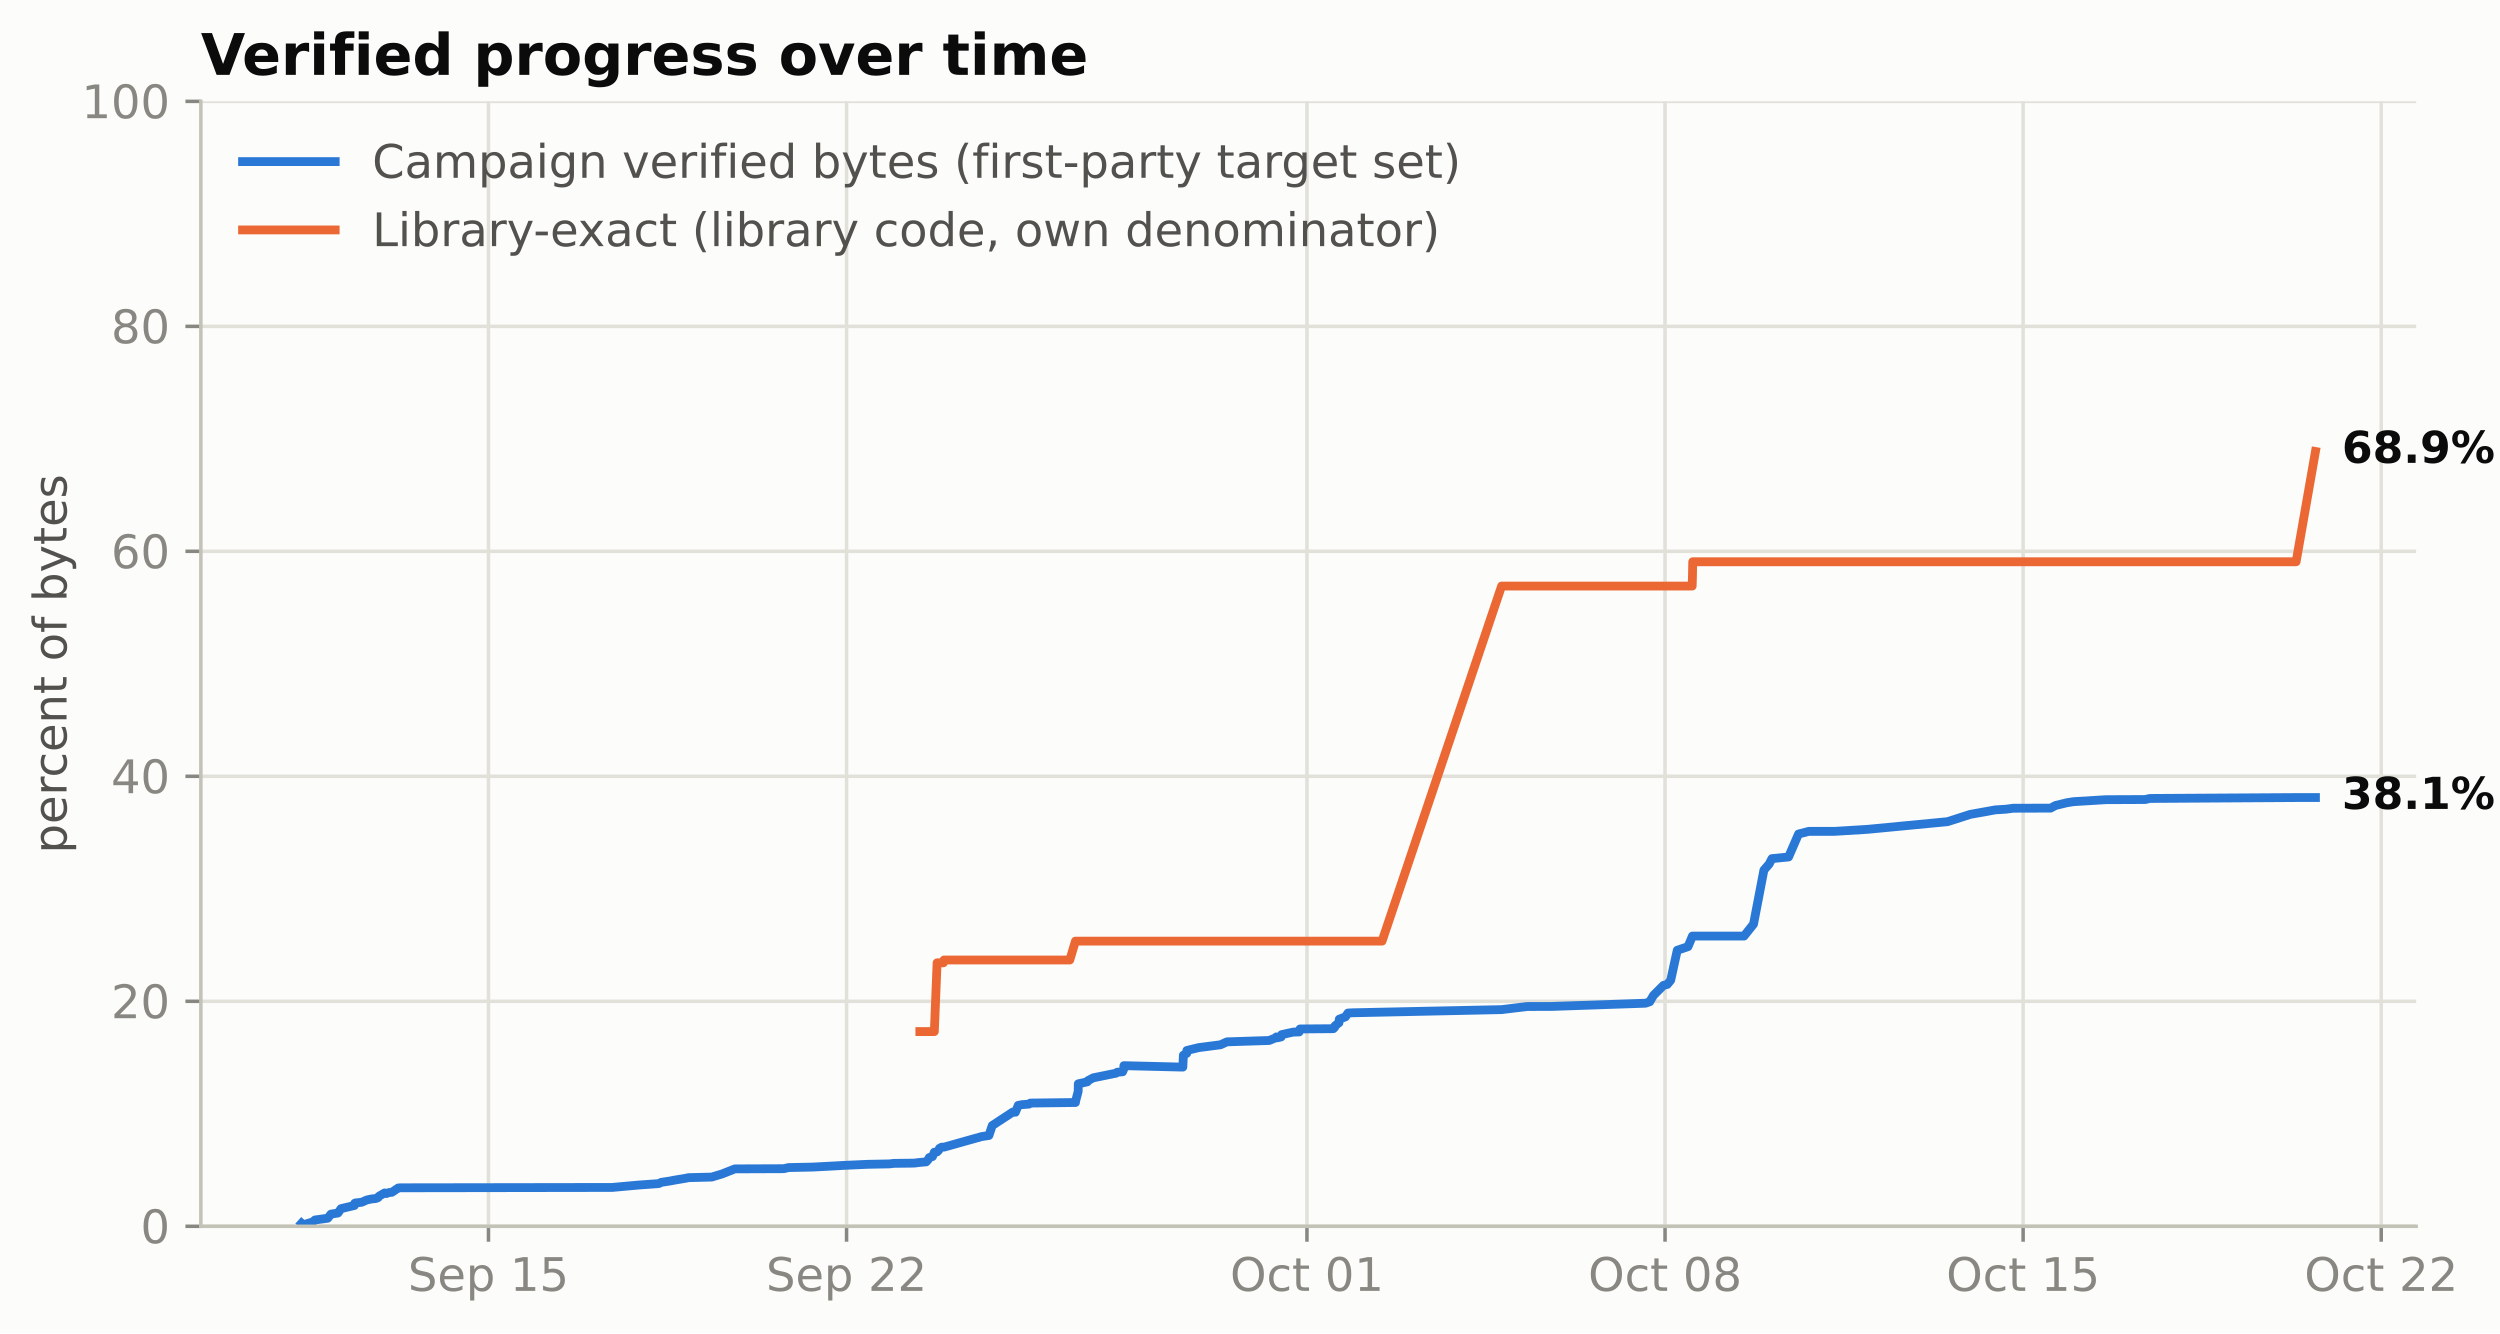
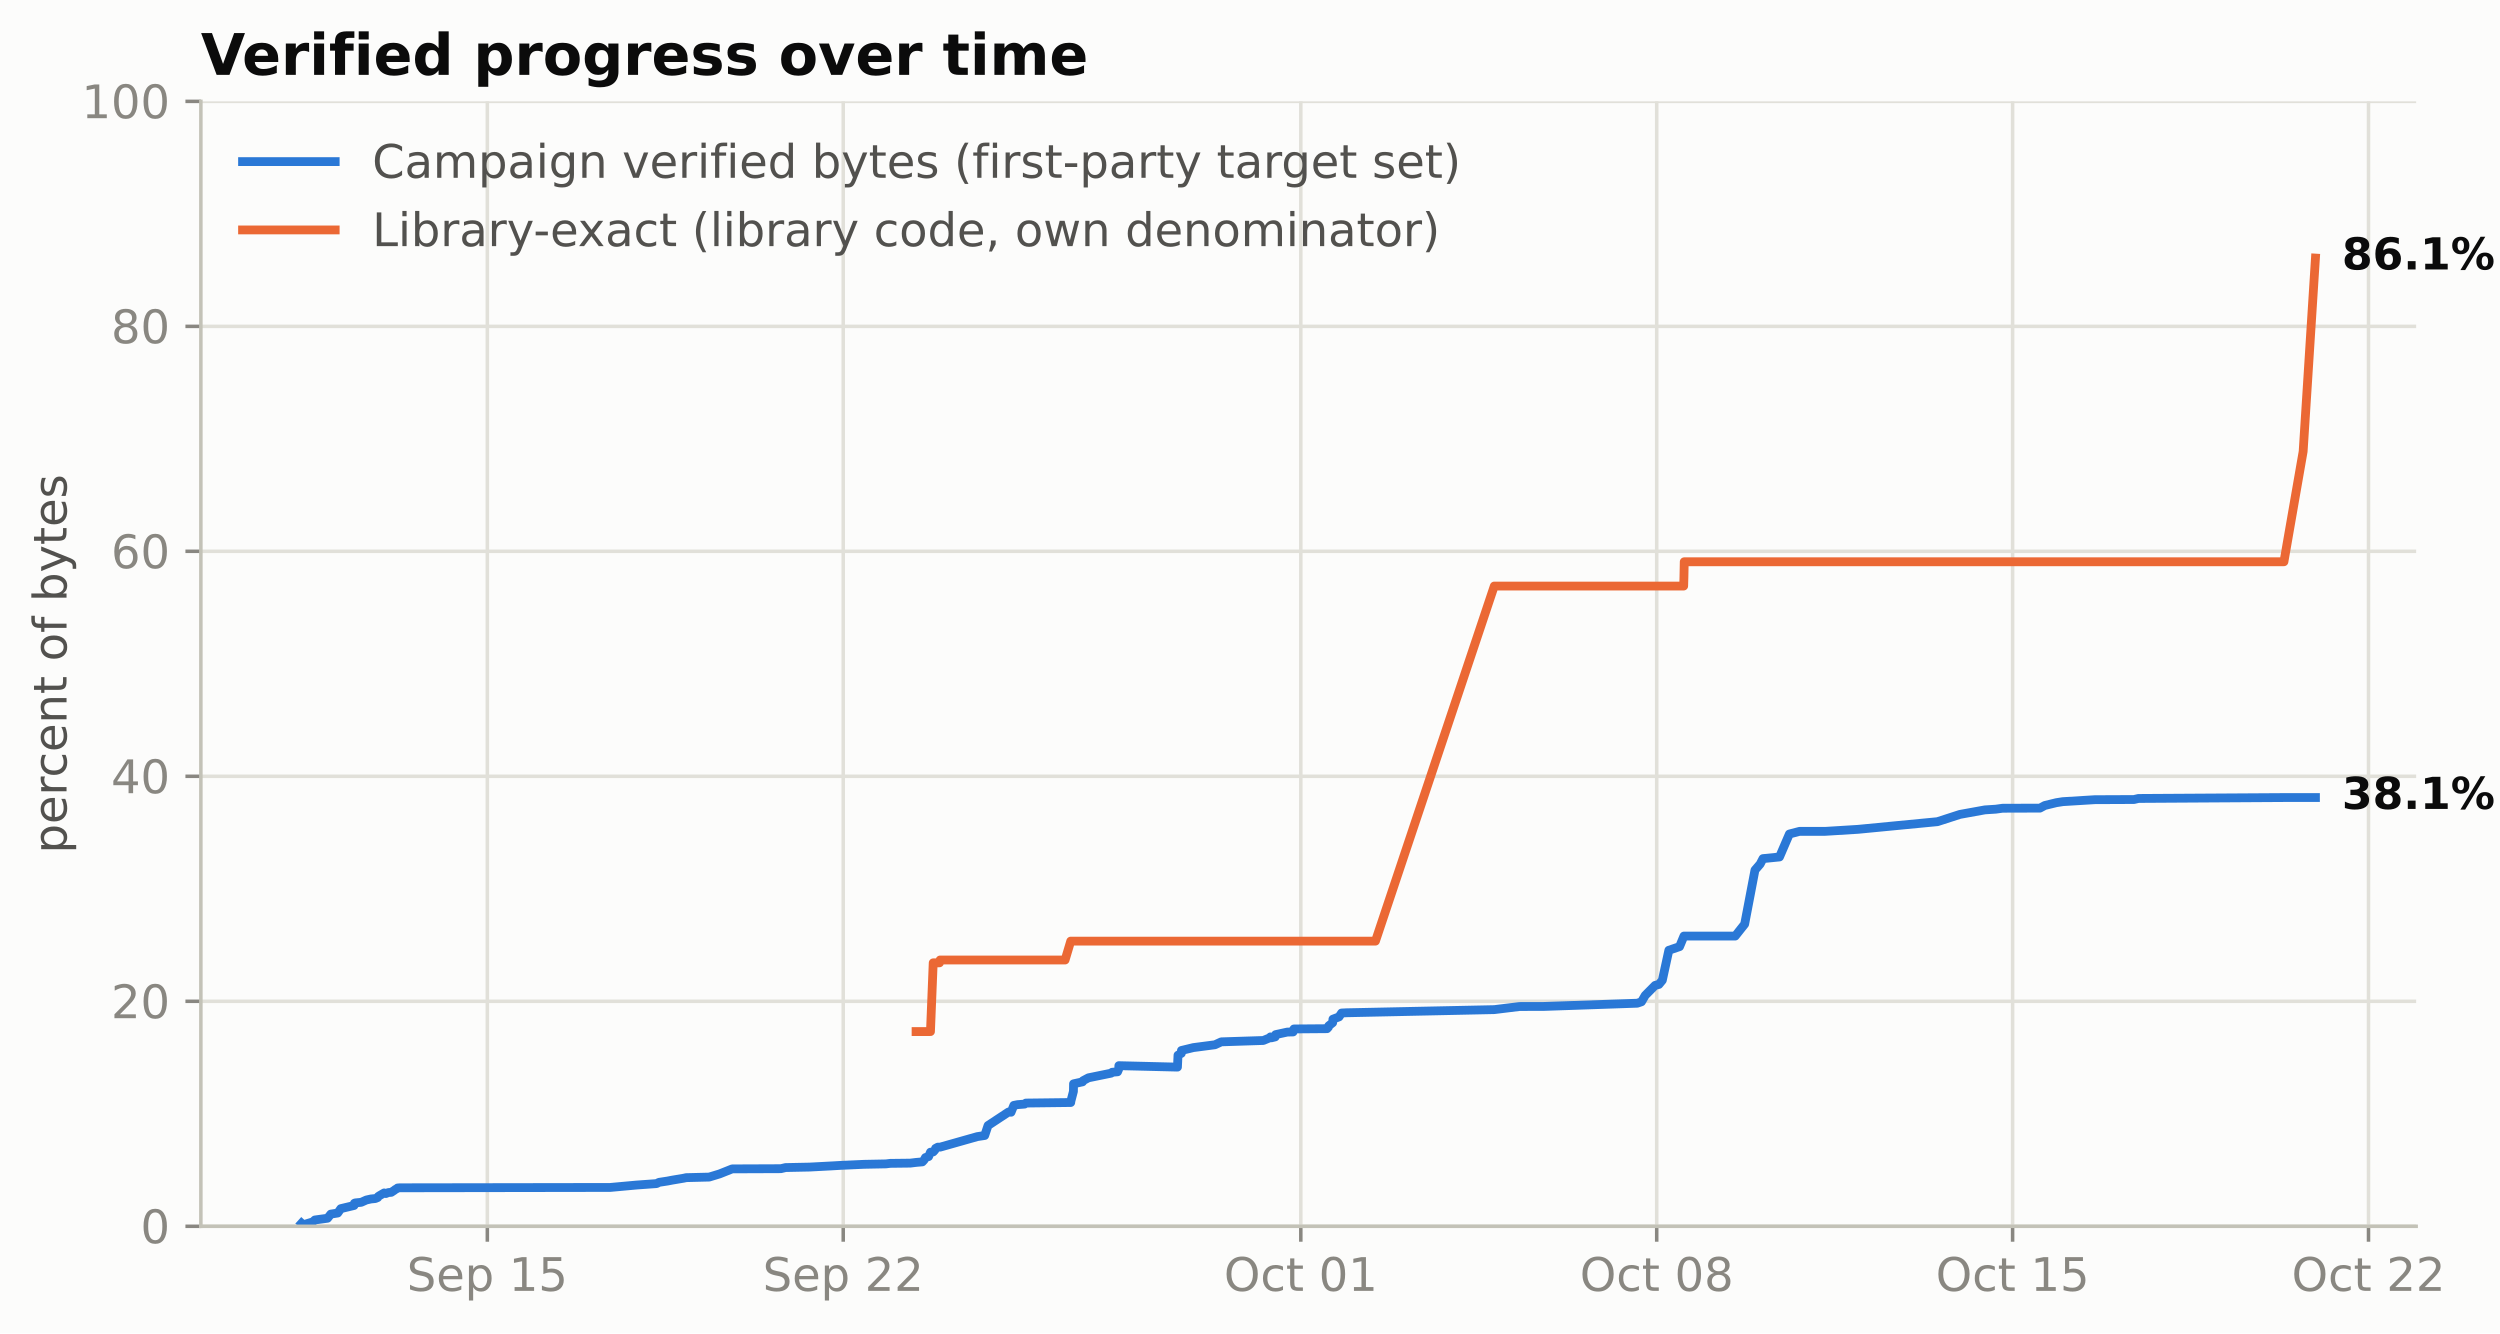
<svg xmlns="http://www.w3.org/2000/svg" xmlns:xlink="http://www.w3.org/1999/xlink" width="566.745pt" height="302.26pt" viewBox="0 0 566.745 302.26" version="1.1">
  <defs>
    <style type="text/css">*{stroke-linejoin: round; stroke-linecap: butt}</style>
  </defs>
  <g id="figure_1">
    <g id="patch_1">
      <path d="M 0 302.26  L 566.745 302.26  L 566.745 0  L 0 0  z " style="fill: #fcfcfb" />
    </g>
    <g id="axes_1">
      <g id="patch_2">
        <path d="M 45.536 278  L 547.736 278  L 547.736 22.976  L 45.536 22.976  z " style="fill: #fcfcfb" />
      </g>
      <g id="matplotlib.axis_1">
        <g id="xtick_1">
          <g id="line2d_1">
-             <path d="M 110.736 278  L 110.736 22.976  " clip-path="url(#pf7d3f120eb)" style="fill: none; stroke: #e1e0d9; stroke-width: 0.8; stroke-linecap: square" />
+             <path d="M 110.477 278  L 110.477 22.976  " clip-path="url(#pf7d3f120eb)" style="fill: none; stroke: #e1e0d9; stroke-width: 0.8; stroke-linecap: square" />
          </g>
          <g id="line2d_2">
            <defs>
              <path id="mc9588ca993" d="M 0 0  L 0 3.5  " style="stroke: #898781; stroke-width: 0.8" />
            </defs>
            <g>
-               <use xlink:href="#mc9588ca993" x="110.736" y="278" style="fill: #898781; stroke: #898781; stroke-width: 0.8" />
+               <use xlink:href="#mc9588ca993" x="110.477" y="278" style="fill: #898781; stroke: #898781; stroke-width: 0.8" />
            </g>
          </g>
          <g id="text_1">
-             <text style="font-size: 10.5px; font-family: 'Segoe UI', 'DejaVu Sans', 'Bitstream Vera Sans', 'Computer Modern Sans Serif', 'Lucida Grande', 'Verdana', 'Geneva', 'Lucid', 'Arial', 'Helvetica', 'Avant Garde', sans-serif; text-anchor: middle; fill: #898781" x="110.736" y="292.645" transform="rotate(-0 110.7355 292.6447)">Sep 15</text>
+             <text style="font-size: 10.5px; font-family: 'Segoe UI', 'DejaVu Sans', 'Bitstream Vera Sans', 'Computer Modern Sans Serif', 'Lucida Grande', 'Verdana', 'Geneva', 'Lucid', 'Arial', 'Helvetica', 'Avant Garde', sans-serif; text-anchor: middle; fill: #898781" x="110.477" y="292.645" transform="rotate(-0 110.4766 292.6447)">Sep 15</text>
          </g>
        </g>
        <g id="xtick_2">
          <g id="line2d_3">
-             <path d="M 191.913 278  L 191.913 22.976  " clip-path="url(#pf7d3f120eb)" style="fill: none; stroke: #e1e0d9; stroke-width: 0.8; stroke-linecap: square" />
+             <path d="M 191.158 278  L 191.158 22.976  " clip-path="url(#pf7d3f120eb)" style="fill: none; stroke: #e1e0d9; stroke-width: 0.8; stroke-linecap: square" />
          </g>
          <g id="line2d_4">
            <g>
-               <use xlink:href="#mc9588ca993" x="191.913" y="278" style="fill: #898781; stroke: #898781; stroke-width: 0.8" />
+               <use xlink:href="#mc9588ca993" x="191.158" y="278" style="fill: #898781; stroke: #898781; stroke-width: 0.8" />
            </g>
          </g>
          <g id="text_2">
-             <text style="font-size: 10.5px; font-family: 'Segoe UI', 'DejaVu Sans', 'Bitstream Vera Sans', 'Computer Modern Sans Serif', 'Lucida Grande', 'Verdana', 'Geneva', 'Lucid', 'Arial', 'Helvetica', 'Avant Garde', sans-serif; text-anchor: middle; fill: #898781" x="191.913" y="292.645" transform="rotate(-0 191.9131 292.6447)">Sep 22</text>
+             <text style="font-size: 10.5px; font-family: 'Segoe UI', 'DejaVu Sans', 'Bitstream Vera Sans', 'Computer Modern Sans Serif', 'Lucida Grande', 'Verdana', 'Geneva', 'Lucid', 'Arial', 'Helvetica', 'Avant Garde', sans-serif; text-anchor: middle; fill: #898781" x="191.158" y="292.645" transform="rotate(-0 191.1579 292.6447)">Sep 22</text>
          </g>
        </g>
        <g id="xtick_3">
          <g id="line2d_5">
-             <path d="M 296.284 278  L 296.284 22.976  " clip-path="url(#pf7d3f120eb)" style="fill: none; stroke: #e1e0d9; stroke-width: 0.8; stroke-linecap: square" />
+             <path d="M 294.891 278  L 294.891 22.976  " clip-path="url(#pf7d3f120eb)" style="fill: none; stroke: #e1e0d9; stroke-width: 0.8; stroke-linecap: square" />
          </g>
          <g id="line2d_6">
            <g>
-               <use xlink:href="#mc9588ca993" x="296.284" y="278" style="fill: #898781; stroke: #898781; stroke-width: 0.8" />
+               <use xlink:href="#mc9588ca993" x="294.891" y="278" style="fill: #898781; stroke: #898781; stroke-width: 0.8" />
            </g>
          </g>
          <g id="text_3">
-             <text style="font-size: 10.5px; font-family: 'Segoe UI', 'DejaVu Sans', 'Bitstream Vera Sans', 'Computer Modern Sans Serif', 'Lucida Grande', 'Verdana', 'Geneva', 'Lucid', 'Arial', 'Helvetica', 'Avant Garde', sans-serif; text-anchor: middle; fill: #898781" x="296.284" y="292.645" transform="rotate(-0 296.2842 292.6447)">Oct 01</text>
+             <text style="font-size: 10.5px; font-family: 'Segoe UI', 'DejaVu Sans', 'Bitstream Vera Sans', 'Computer Modern Sans Serif', 'Lucida Grande', 'Verdana', 'Geneva', 'Lucid', 'Arial', 'Helvetica', 'Avant Garde', sans-serif; text-anchor: middle; fill: #898781" x="294.891" y="292.645" transform="rotate(-0 294.8911 292.6447)">Oct 01</text>
          </g>
        </g>
        <g id="xtick_4">
          <g id="line2d_7">
-             <path d="M 377.462 278  L 377.462 22.976  " clip-path="url(#pf7d3f120eb)" style="fill: none; stroke: #e1e0d9; stroke-width: 0.8; stroke-linecap: square" />
+             <path d="M 375.573 278  L 375.573 22.976  " clip-path="url(#pf7d3f120eb)" style="fill: none; stroke: #e1e0d9; stroke-width: 0.8; stroke-linecap: square" />
          </g>
          <g id="line2d_8">
            <g>
-               <use xlink:href="#mc9588ca993" x="377.462" y="278" style="fill: #898781; stroke: #898781; stroke-width: 0.8" />
+               <use xlink:href="#mc9588ca993" x="375.573" y="278" style="fill: #898781; stroke: #898781; stroke-width: 0.8" />
            </g>
          </g>
          <g id="text_4">
-             <text style="font-size: 10.5px; font-family: 'Segoe UI', 'DejaVu Sans', 'Bitstream Vera Sans', 'Computer Modern Sans Serif', 'Lucida Grande', 'Verdana', 'Geneva', 'Lucid', 'Arial', 'Helvetica', 'Avant Garde', sans-serif; text-anchor: middle; fill: #898781" x="377.462" y="292.645" transform="rotate(-0 377.4617 292.6447)">Oct 08</text>
+             <text style="font-size: 10.5px; font-family: 'Segoe UI', 'DejaVu Sans', 'Bitstream Vera Sans', 'Computer Modern Sans Serif', 'Lucida Grande', 'Verdana', 'Geneva', 'Lucid', 'Arial', 'Helvetica', 'Avant Garde', sans-serif; text-anchor: middle; fill: #898781" x="375.573" y="292.645" transform="rotate(-0 375.5725 292.6447)">Oct 08</text>
          </g>
        </g>
        <g id="xtick_5">
          <g id="line2d_9">
-             <path d="M 458.639 278  L 458.639 22.976  " clip-path="url(#pf7d3f120eb)" style="fill: none; stroke: #e1e0d9; stroke-width: 0.8; stroke-linecap: square" />
+             <path d="M 456.254 278  L 456.254 22.976  " clip-path="url(#pf7d3f120eb)" style="fill: none; stroke: #e1e0d9; stroke-width: 0.8; stroke-linecap: square" />
          </g>
          <g id="line2d_10">
            <g>
-               <use xlink:href="#mc9588ca993" x="458.639" y="278" style="fill: #898781; stroke: #898781; stroke-width: 0.8" />
+               <use xlink:href="#mc9588ca993" x="456.254" y="278" style="fill: #898781; stroke: #898781; stroke-width: 0.8" />
            </g>
          </g>
          <g id="text_5">
-             <text style="font-size: 10.5px; font-family: 'Segoe UI', 'DejaVu Sans', 'Bitstream Vera Sans', 'Computer Modern Sans Serif', 'Lucida Grande', 'Verdana', 'Geneva', 'Lucid', 'Arial', 'Helvetica', 'Avant Garde', sans-serif; text-anchor: middle; fill: #898781" x="458.639" y="292.645" transform="rotate(-0 458.6392 292.6447)">Oct 15</text>
+             <text style="font-size: 10.5px; font-family: 'Segoe UI', 'DejaVu Sans', 'Bitstream Vera Sans', 'Computer Modern Sans Serif', 'Lucida Grande', 'Verdana', 'Geneva', 'Lucid', 'Arial', 'Helvetica', 'Avant Garde', sans-serif; text-anchor: middle; fill: #898781" x="456.254" y="292.645" transform="rotate(-0 456.2539 292.6447)">Oct 15</text>
          </g>
        </g>
        <g id="xtick_6">
          <g id="line2d_11">
-             <path d="M 539.817 278  L 539.817 22.976  " clip-path="url(#pf7d3f120eb)" style="fill: none; stroke: #e1e0d9; stroke-width: 0.8; stroke-linecap: square" />
+             <path d="M 536.935 278  L 536.935 22.976  " clip-path="url(#pf7d3f120eb)" style="fill: none; stroke: #e1e0d9; stroke-width: 0.8; stroke-linecap: square" />
          </g>
          <g id="line2d_12">
            <g>
-               <use xlink:href="#mc9588ca993" x="539.817" y="278" style="fill: #898781; stroke: #898781; stroke-width: 0.8" />
+               <use xlink:href="#mc9588ca993" x="536.935" y="278" style="fill: #898781; stroke: #898781; stroke-width: 0.8" />
            </g>
          </g>
          <g id="text_6">
-             <text style="font-size: 10.5px; font-family: 'Segoe UI', 'DejaVu Sans', 'Bitstream Vera Sans', 'Computer Modern Sans Serif', 'Lucida Grande', 'Verdana', 'Geneva', 'Lucid', 'Arial', 'Helvetica', 'Avant Garde', sans-serif; text-anchor: middle; fill: #898781" x="539.817" y="292.645" transform="rotate(-0 539.8167 292.6447)">Oct 22</text>
+             <text style="font-size: 10.5px; font-family: 'Segoe UI', 'DejaVu Sans', 'Bitstream Vera Sans', 'Computer Modern Sans Serif', 'Lucida Grande', 'Verdana', 'Geneva', 'Lucid', 'Arial', 'Helvetica', 'Avant Garde', sans-serif; text-anchor: middle; fill: #898781" x="536.935" y="292.645" transform="rotate(-0 536.9353 292.6447)">Oct 22</text>
          </g>
        </g>
      </g>
      <g id="matplotlib.axis_2">
        <g id="ytick_1">
          <g id="line2d_13">
            <path d="M 45.536 278  L 547.736 278  " clip-path="url(#pf7d3f120eb)" style="fill: none; stroke: #e1e0d9; stroke-width: 0.8; stroke-linecap: square" />
          </g>
          <g id="line2d_14">
            <defs>
              <path id="mee49852863" d="M 0 0  L -3.5 0  " style="stroke: #898781; stroke-width: 0.8" />
            </defs>
            <g>
              <use xlink:href="#mee49852863" x="45.536" y="278" style="fill: #898781; stroke: #898781; stroke-width: 0.8" />
            </g>
          </g>
          <g id="text_7">
            <text style="font-size: 10.5px; font-family: 'Segoe UI', 'DejaVu Sans', 'Bitstream Vera Sans', 'Computer Modern Sans Serif', 'Lucida Grande', 'Verdana', 'Geneva', 'Lucid', 'Arial', 'Helvetica', 'Avant Garde', sans-serif; text-anchor: end; fill: #898781" x="38.536" y="281.823" transform="rotate(-0 38.53609 281.8225)">0</text>
          </g>
        </g>
        <g id="ytick_2">
          <g id="line2d_15">
            <path d="M 45.536 226.996  L 547.736 226.996  " clip-path="url(#pf7d3f120eb)" style="fill: none; stroke: #e1e0d9; stroke-width: 0.8; stroke-linecap: square" />
          </g>
          <g id="line2d_16">
            <g>
              <use xlink:href="#mee49852863" x="45.536" y="226.996" style="fill: #898781; stroke: #898781; stroke-width: 0.8" />
            </g>
          </g>
          <g id="text_8">
            <text style="font-size: 10.5px; font-family: 'Segoe UI', 'DejaVu Sans', 'Bitstream Vera Sans', 'Computer Modern Sans Serif', 'Lucida Grande', 'Verdana', 'Geneva', 'Lucid', 'Arial', 'Helvetica', 'Avant Garde', sans-serif; text-anchor: end; fill: #898781" x="38.536" y="230.818" transform="rotate(-0 38.53609 230.8177)">20</text>
          </g>
        </g>
        <g id="ytick_3">
          <g id="line2d_17">
            <path d="M 45.536 175.991  L 547.736 175.991  " clip-path="url(#pf7d3f120eb)" style="fill: none; stroke: #e1e0d9; stroke-width: 0.8; stroke-linecap: square" />
          </g>
          <g id="line2d_18">
            <g>
              <use xlink:href="#mee49852863" x="45.536" y="175.991" style="fill: #898781; stroke: #898781; stroke-width: 0.8" />
            </g>
          </g>
          <g id="text_9">
            <text style="font-size: 10.5px; font-family: 'Segoe UI', 'DejaVu Sans', 'Bitstream Vera Sans', 'Computer Modern Sans Serif', 'Lucida Grande', 'Verdana', 'Geneva', 'Lucid', 'Arial', 'Helvetica', 'Avant Garde', sans-serif; text-anchor: end; fill: #898781" x="38.536" y="179.813" transform="rotate(-0 38.53609 179.813)">40</text>
          </g>
        </g>
        <g id="ytick_4">
          <g id="line2d_19">
            <path d="M 45.536 124.986  L 547.736 124.986  " clip-path="url(#pf7d3f120eb)" style="fill: none; stroke: #e1e0d9; stroke-width: 0.8; stroke-linecap: square" />
          </g>
          <g id="line2d_20">
            <g>
              <use xlink:href="#mee49852863" x="45.536" y="124.986" style="fill: #898781; stroke: #898781; stroke-width: 0.8" />
            </g>
          </g>
          <g id="text_10">
            <text style="font-size: 10.5px; font-family: 'Segoe UI', 'DejaVu Sans', 'Bitstream Vera Sans', 'Computer Modern Sans Serif', 'Lucida Grande', 'Verdana', 'Geneva', 'Lucid', 'Arial', 'Helvetica', 'Avant Garde', sans-serif; text-anchor: end; fill: #898781" x="38.536" y="128.808" transform="rotate(-0 38.53609 128.8082)">60</text>
          </g>
        </g>
        <g id="ytick_5">
          <g id="line2d_21">
            <path d="M 45.536 73.981  L 547.736 73.981  " clip-path="url(#pf7d3f120eb)" style="fill: none; stroke: #e1e0d9; stroke-width: 0.8; stroke-linecap: square" />
          </g>
          <g id="line2d_22">
            <g>
              <use xlink:href="#mee49852863" x="45.536" y="73.981" style="fill: #898781; stroke: #898781; stroke-width: 0.8" />
            </g>
          </g>
          <g id="text_11">
            <text style="font-size: 10.5px; font-family: 'Segoe UI', 'DejaVu Sans', 'Bitstream Vera Sans', 'Computer Modern Sans Serif', 'Lucida Grande', 'Verdana', 'Geneva', 'Lucid', 'Arial', 'Helvetica', 'Avant Garde', sans-serif; text-anchor: end; fill: #898781" x="38.536" y="77.803" transform="rotate(-0 38.53609 77.80335)">80</text>
          </g>
        </g>
        <g id="ytick_6">
          <g id="line2d_23">
            <path d="M 45.536 22.976  L 547.736 22.976  " clip-path="url(#pf7d3f120eb)" style="fill: none; stroke: #e1e0d9; stroke-width: 0.8; stroke-linecap: square" />
          </g>
          <g id="line2d_24">
            <g>
              <use xlink:href="#mee49852863" x="45.536" y="22.976" style="fill: #898781; stroke: #898781; stroke-width: 0.8" />
            </g>
          </g>
          <g id="text_12">
            <text style="font-size: 10.5px; font-family: 'Segoe UI', 'DejaVu Sans', 'Bitstream Vera Sans', 'Computer Modern Sans Serif', 'Lucida Grande', 'Verdana', 'Geneva', 'Lucid', 'Arial', 'Helvetica', 'Avant Garde', sans-serif; text-anchor: end; fill: #898781" x="38.536" y="26.799" transform="rotate(-0 38.53609 26.79855)">100</text>
          </g>
        </g>
        <g id="text_13">
          <text style="font-size: 10.5px; font-family: 'Segoe UI', 'DejaVu Sans', 'Bitstream Vera Sans', 'Computer Modern Sans Serif', 'Lucida Grande', 'Verdana', 'Geneva', 'Lucid', 'Arial', 'Helvetica', 'Avant Garde', sans-serif; text-anchor: middle; fill: #52514e" x="15.085" y="150.488" transform="rotate(-90 15.08484 150.4884)">percent of bytes</text>
        </g>
      </g>
      <g id="line2d_25">
-         <path d="M 68.363 277.312  L 68.775 277.682  L 68.881 277.615  L 70.948 276.993  L 71.401 276.565  L 74.291 276.172  L 75.034 275.236  L 76.614 274.989  L 77.317 273.997  L 80.341 273.28  L 80.416 272.775  L 80.585 272.701  L 81.973 272.561  L 83.139 272.038  L 84.189 271.806  L 85.182 271.706  L 85.723 271.487  L 85.858 271.237  L 86.133 271.054  L 87.205 270.436  L 87.594 270.574  L 88.165 270.35  L 88.817 270.299  L 89.577 269.799  L 89.656 269.704  L 90.17 269.429  L 90.26 269.319  L 90.763 269.271  L 138.773 269.192  L 144.749 268.649  L 149.363 268.317  L 149.885 268.037  L 151.835 267.741  L 152.839 267.547  L 155.561 267.09  L 156.099 266.971  L 161.339 266.841  L 163.705 266.126  L 166.586 264.984  L 177.688 264.938  L 178.767 264.686  L 184.236 264.573  L 189.311 264.306  L 191.269 264.193  L 196.618 263.951  L 201.682 263.849  L 202.6 263.734  L 207.213 263.678  L 208.527 263.518  L 209.955 263.395  L 210.355 262.967  L 210.665 262.416  L 211.384 262.197  L 211.812 261.199  L 212.436 261.133  L 212.854 260.682  L 212.969 260.337  L 213.488 260.057  L 214.009 260.057  L 222.496 257.667  L 224.183 257.412  L 224.939 255.153  L 229.6 252.098  L 230.191 252.144  L 230.823 250.59  L 231.684 250.422  L 233.288 250.295  L 233.577 250.063  L 243.806 249.935  L 243.822 249.693  L 244.418 247.418  L 244.449 245.699  L 246.499 245.25  L 246.602 245  L 247.844 244.337  L 253.02 243.287  L 253.257 243.077  L 254.492 242.973  L 254.749 242.371  L 254.784 241.586  L 268.146 241.912  L 268.272 239.206  L 269.029 238.796  L 269.058 238.14  L 271.768 237.487  L 276.705 236.845  L 278.142 236.184  L 287.726 235.876  L 289.328 235.218  L 289.361 235.062  L 289.583 235.274  L 290.439 235.062  L 290.537 234.547  L 293.201 233.971  L 294.52 233.94  L 294.533 233.537  L 294.721 233.262  L 302.267 233.2  L 302.58 232.869  L 302.647 232.55  L 303.545 231.854  L 303.612 231.043  L 304.996 230.528  L 305.586 229.65  L 306.719 229.594  L 340.409 228.878  L 346.187 228.174  L 351.728 228.159  L 373.034 227.427  L 373.99 227.098  L 374.846 225.641  L 377.108 223.379  L 377.958 223.173  L 378.743 222.224  L 380.232 215.42  L 382.671 214.601  L 383.672 212.204  L 395.365 212.204  L 397.521 209.498  L 399.874 197.245  L 401.057 195.88  L 401.702 194.646  L 405.468 194.271  L 407.723 189.071  L 410.035 188.469  L 415.859 188.469  L 423.388 188.008  L 441.493 186.273  L 446.626 184.623  L 452.324 183.598  L 454.793 183.44  L 456.35 183.226  L 464.878 183.198  L 465.991 182.601  L 468.611 181.966  L 470.094 181.734  L 477.379 181.288  L 486.32 181.249  L 487.35 181.01  L 520.524 180.803  L 524.909 180.803  L 524.909 180.803  " clip-path="url(#pf7d3f120eb)" style="fill: none; stroke: #2a78d6; stroke-width: 2; stroke-linecap: square" />
+         <path d="M 68.363 277.312  L 68.773 277.682  L 68.877 277.615  L 70.932 276.993  L 71.383 276.565  L 74.255 276.172  L 74.994 275.236  L 76.564 274.989  L 77.262 273.997  L 80.267 273.28  L 80.343 272.775  L 80.51 272.701  L 81.89 272.561  L 83.049 272.038  L 84.092 271.806  L 85.079 271.706  L 85.617 271.487  L 85.751 271.237  L 86.024 271.054  L 87.09 270.436  L 87.477 270.574  L 88.044 270.35  L 88.692 270.299  L 89.447 269.799  L 89.526 269.704  L 90.037 269.429  L 90.126 269.319  L 90.626 269.271  L 138.342 269.192  L 144.282 268.649  L 148.867 268.317  L 149.386 268.037  L 151.324 267.741  L 152.323 267.547  L 155.028 267.09  L 155.563 266.971  L 160.77 266.841  L 163.122 266.126  L 165.986 264.984  L 177.019 264.938  L 178.092 264.686  L 183.528 264.573  L 188.572 264.306  L 190.518 264.193  L 195.834 263.951  L 200.867 263.849  L 201.78 263.734  L 206.364 263.678  L 207.671 263.518  L 209.09 263.395  L 209.487 262.967  L 209.795 262.416  L 210.51 262.197  L 210.935 261.199  L 211.555 261.133  L 211.971 260.682  L 212.085 260.337  L 212.601 260.057  L 213.118 260.057  L 221.554 257.667  L 223.23 257.412  L 223.982 255.153  L 228.615 252.098  L 229.202 252.144  L 229.83 250.59  L 230.686 250.422  L 232.28 250.295  L 232.567 250.063  L 242.733 249.935  L 242.75 249.693  L 243.342 247.418  L 243.372 245.699  L 245.41 245.25  L 245.512 245  L 246.748 244.337  L 251.892 243.287  L 252.127 243.077  L 253.354 242.973  L 253.61 242.371  L 253.645 241.586  L 266.925 241.912  L 267.05 239.206  L 267.803 238.796  L 267.832 238.14  L 270.525 237.487  L 275.432 236.845  L 276.86 236.184  L 286.385 235.876  L 287.977 235.218  L 288.01 235.062  L 288.231 235.274  L 289.082 235.062  L 289.179 234.547  L 291.827 233.971  L 293.138 233.94  L 293.151 233.537  L 293.337 233.262  L 300.837 233.2  L 301.148 232.869  L 301.215 232.55  L 302.108 231.854  L 302.174 231.043  L 303.549 230.528  L 304.136 229.65  L 305.262 229.594  L 338.746 228.878  L 344.489 228.174  L 349.996 228.159  L 371.172 227.427  L 372.122 227.098  L 372.973 225.641  L 375.221 223.379  L 376.066 223.173  L 376.846 222.224  L 378.326 215.42  L 380.75 214.601  L 381.745 212.204  L 393.367 212.204  L 395.51 209.498  L 397.848 197.245  L 399.023 195.88  L 399.664 194.646  L 403.408 194.271  L 405.649 189.071  L 407.947 188.469  L 413.735 188.469  L 421.219 188.008  L 439.212 186.273  L 444.315 184.623  L 449.977 183.598  L 452.432 183.44  L 453.979 183.226  L 462.454 183.198  L 463.561 182.601  L 466.165 181.966  L 467.638 181.734  L 474.879 181.288  L 483.766 181.249  L 484.789 181.01  L 517.761 180.803  L 524.909 180.803  L 524.909 180.803  " clip-path="url(#pf7d3f120eb)" style="fill: none; stroke: #2a78d6; stroke-width: 2; stroke-linecap: square" />
      </g>
      <g id="line2d_26">
-         <path d="M 208.527 233.856  L 209.955 233.856  L 210.355 233.856  L 210.665 233.856  L 211.384 233.856  L 211.812 233.856  L 212.436 218.271  L 212.854 218.271  L 212.969 218.271  L 213.488 218.271  L 213.869 218.271  L 214.009 217.629  L 221.745 217.629  L 222.073 217.629  L 222.496 217.629  L 224.183 217.629  L 224.939 217.629  L 229.6 217.629  L 230.191 217.629  L 230.823 217.629  L 231.684 217.629  L 233.288 217.629  L 233.577 217.629  L 242.519 217.629  L 243.806 213.349  L 243.822 213.349  L 244.418 213.349  L 244.449 213.349  L 246.499 213.349  L 246.602 213.349  L 247.06 213.349  L 247.844 213.349  L 253.02 213.349  L 253.257 213.349  L 254.492 213.349  L 254.749 213.349  L 254.784 213.349  L 268.146 213.349  L 268.209 213.349  L 268.22 213.349  L 268.272 213.349  L 269.029 213.349  L 269.045 213.349  L 269.058 213.349  L 271.768 213.349  L 276.693 213.349  L 276.705 213.349  L 277.872 213.349  L 278.142 213.349  L 287.726 213.349  L 289.328 213.349  L 289.361 213.349  L 289.583 213.349  L 290.439 213.349  L 290.537 213.349  L 291.893 213.349  L 292.544 213.349  L 293.108 213.349  L 293.201 213.349  L 294.498 213.349  L 294.52 213.349  L 294.533 213.349  L 294.677 213.349  L 294.721 213.349  L 302.267 213.349  L 302.58 213.349  L 302.593 213.349  L 302.647 213.349  L 303.545 213.349  L 303.589 213.349  L 303.612 213.349  L 304.996 213.349  L 305.586 213.349  L 306.719 213.349  L 313.311 213.349  L 340.409 132.856  L 346.187 132.856  L 351.728 132.856  L 373.034 132.856  L 373.99 132.856  L 374.846 132.856  L 377.108 132.856  L 377.958 132.856  L 378.743 132.856  L 379.495 132.856  L 380.232 132.856  L 382.599 132.856  L 382.622 132.856  L 382.64 132.856  L 382.671 132.856  L 383.612 132.856  L 383.672 130.79  L 383.741 127.35  L 395.365 127.35  L 397.521 127.35  L 399.874 127.35  L 401.057 127.35  L 401.702 127.35  L 405.468 127.35  L 407.723 127.35  L 410.035 127.35  L 415.859 127.35  L 423.388 127.35  L 441.493 127.35  L 446.626 127.35  L 452.324 127.35  L 454.793 127.35  L 456.35 127.35  L 457.598 127.35  L 463.435 127.35  L 464.878 127.35  L 465.991 127.35  L 468.611 127.35  L 470.094 127.35  L 477.379 127.35  L 486.32 127.35  L 487.35 127.35  L 510.501 127.35  L 520.524 127.35  L 524.909 102.35  " clip-path="url(#pf7d3f120eb)" style="fill: none; stroke: #eb6834; stroke-width: 2; stroke-linecap: square" />
+         <path d="M 207.671 233.856  L 209.09 233.856  L 209.487 233.856  L 209.795 233.856  L 210.51 233.856  L 210.935 233.856  L 211.555 218.271  L 211.971 218.271  L 212.085 218.271  L 212.601 218.271  L 212.98 218.271  L 213.118 217.629  L 220.808 217.629  L 221.134 217.629  L 221.554 217.629  L 223.23 217.629  L 223.982 217.629  L 228.615 217.629  L 229.202 217.629  L 229.83 217.629  L 230.686 217.629  L 232.28 217.629  L 232.567 217.629  L 241.454 217.629  L 242.733 213.349  L 242.75 213.349  L 243.342 213.349  L 243.372 213.349  L 245.41 213.349  L 245.512 213.349  L 245.968 213.349  L 246.748 213.349  L 251.892 213.349  L 252.127 213.349  L 253.354 213.349  L 253.61 213.349  L 253.645 213.349  L 266.925 213.349  L 266.987 213.349  L 266.999 213.349  L 267.05 213.349  L 267.803 213.349  L 267.818 213.349  L 267.832 213.349  L 270.525 213.349  L 275.42 213.349  L 275.432 213.349  L 276.592 213.349  L 276.86 213.349  L 286.385 213.349  L 287.977 213.349  L 288.01 213.349  L 288.231 213.349  L 289.082 213.349  L 289.179 213.349  L 290.527 213.349  L 291.173 213.349  L 291.735 213.349  L 291.827 213.349  L 293.116 213.349  L 293.138 213.349  L 293.151 213.349  L 293.294 213.349  L 293.337 213.349  L 300.837 213.349  L 301.148 213.349  L 301.161 213.349  L 301.215 213.349  L 302.108 213.349  L 302.151 213.349  L 302.174 213.349  L 303.549 213.349  L 304.136 213.349  L 305.262 213.349  L 311.814 213.349  L 338.746 132.856  L 344.489 132.856  L 349.996 132.856  L 371.172 132.856  L 372.122 132.856  L 372.973 132.856  L 375.221 132.856  L 376.066 132.856  L 376.846 132.856  L 377.593 132.856  L 378.326 132.856  L 380.678 132.856  L 380.702 132.856  L 380.719 132.856  L 380.75 132.856  L 381.685 132.856  L 381.745 130.79  L 381.813 127.35  L 393.367 127.35  L 395.51 127.35  L 397.848 127.35  L 399.023 127.35  L 399.664 127.35  L 403.408 127.35  L 405.649 127.35  L 407.947 127.35  L 413.735 127.35  L 421.219 127.35  L 439.212 127.35  L 444.315 127.35  L 449.977 127.35  L 452.432 127.35  L 453.979 127.35  L 455.219 127.35  L 461.02 127.35  L 462.454 127.35  L 463.561 127.35  L 466.165 127.35  L 467.638 127.35  L 474.879 127.35  L 483.766 127.35  L 484.789 127.35  L 507.798 127.35  L 517.761 127.35  L 522.118 102.35  L 524.909 58.504  " clip-path="url(#pf7d3f120eb)" style="fill: none; stroke: #eb6834; stroke-width: 2; stroke-linecap: square" />
      </g>
      <g id="patch_3">
        <path d="M 45.536 278  L 45.536 22.976  " style="fill: none; stroke: #c3c2b7; stroke-width: 0.8; stroke-linejoin: miter; stroke-linecap: square" />
      </g>
      <g id="patch_4">
        <path d="M 45.536 278  L 547.736 278  " style="fill: none; stroke: #c3c2b7; stroke-width: 0.8; stroke-linejoin: miter; stroke-linecap: square" />
      </g>
      <g id="text_14">
        <text style="font-weight: 700; font-size: 10px; font-family: 'Segoe UI', 'DejaVu Sans', 'Bitstream Vera Sans', 'Computer Modern Sans Serif', 'Lucida Grande', 'Verdana', 'Geneva', 'Lucid', 'Arial', 'Helvetica', 'Avant Garde', sans-serif; text-anchor: start; fill: #0b0b0b" x="530.909" y="183.391" transform="rotate(-0 530.9088 183.391)">38.1%</text>
      </g>
      <g id="text_15">
-         <text style="font-weight: 700; font-size: 10px; font-family: 'Segoe UI', 'DejaVu Sans', 'Bitstream Vera Sans', 'Computer Modern Sans Serif', 'Lucida Grande', 'Verdana', 'Geneva', 'Lucid', 'Arial', 'Helvetica', 'Avant Garde', sans-serif; text-anchor: start; fill: #0b0b0b" x="530.909" y="104.938" transform="rotate(-0 530.9088 104.938)">68.9%</text>
+         <text style="font-weight: 700; font-size: 10px; font-family: 'Segoe UI', 'DejaVu Sans', 'Bitstream Vera Sans', 'Computer Modern Sans Serif', 'Lucida Grande', 'Verdana', 'Geneva', 'Lucid', 'Arial', 'Helvetica', 'Avant Garde', sans-serif; text-anchor: start; fill: #0b0b0b" x="530.909" y="61.092" transform="rotate(-0 530.9088 61.09169)">86.1%</text>
      </g>
      <g id="text_16">
        <text style="font-weight: 700; font-size: 13px; font-family: 'Segoe UI', 'DejaVu Sans', 'Bitstream Vera Sans', 'Computer Modern Sans Serif', 'Lucida Grande', 'Verdana', 'Geneva', 'Lucid', 'Arial', 'Helvetica', 'Avant Garde', sans-serif; text-anchor: start; fill: #0b0b0b" x="45.536" y="16.976" transform="rotate(-0 45.53609 16.97641)">Verified progress over time</text>
      </g>
      <g id="legend_1">
        <g id="line2d_27">
          <path d="M 54.986 36.636  L 65.486 36.636  L 75.986 36.636  " style="fill: none; stroke: #2a78d6; stroke-width: 2; stroke-linecap: square" />
        </g>
        <g id="text_17">
          <text style="font-size: 10.5px; font-family: 'Segoe UI', 'DejaVu Sans', 'Bitstream Vera Sans', 'Computer Modern Sans Serif', 'Lucida Grande', 'Verdana', 'Geneva', 'Lucid', 'Arial', 'Helvetica', 'Avant Garde', sans-serif; text-anchor: start; fill: #52514e" x="84.386" y="40.311" transform="rotate(-0 84.38609 40.31125)">Campaign verified bytes (first-party target set)</text>
        </g>
        <g id="line2d_28">
          <path d="M 54.986 52.13  L 65.486 52.13  L 75.986 52.13  " style="fill: none; stroke: #eb6834; stroke-width: 2; stroke-linecap: square" />
        </g>
        <g id="text_18">
          <text style="font-size: 10.5px; font-family: 'Segoe UI', 'DejaVu Sans', 'Bitstream Vera Sans', 'Computer Modern Sans Serif', 'Lucida Grande', 'Verdana', 'Geneva', 'Lucid', 'Arial', 'Helvetica', 'Avant Garde', sans-serif; text-anchor: start; fill: #52514e" x="84.386" y="55.805" transform="rotate(-0 84.38609 55.80531)">Library-exact (library code, own denominator)</text>
        </g>
      </g>
    </g>
  </g>
  <defs>
    <clipPath id="pf7d3f120eb">
      <rect x="45.536" y="22.976" width="502.2" height="255.024" />
    </clipPath>
  </defs>
</svg>
